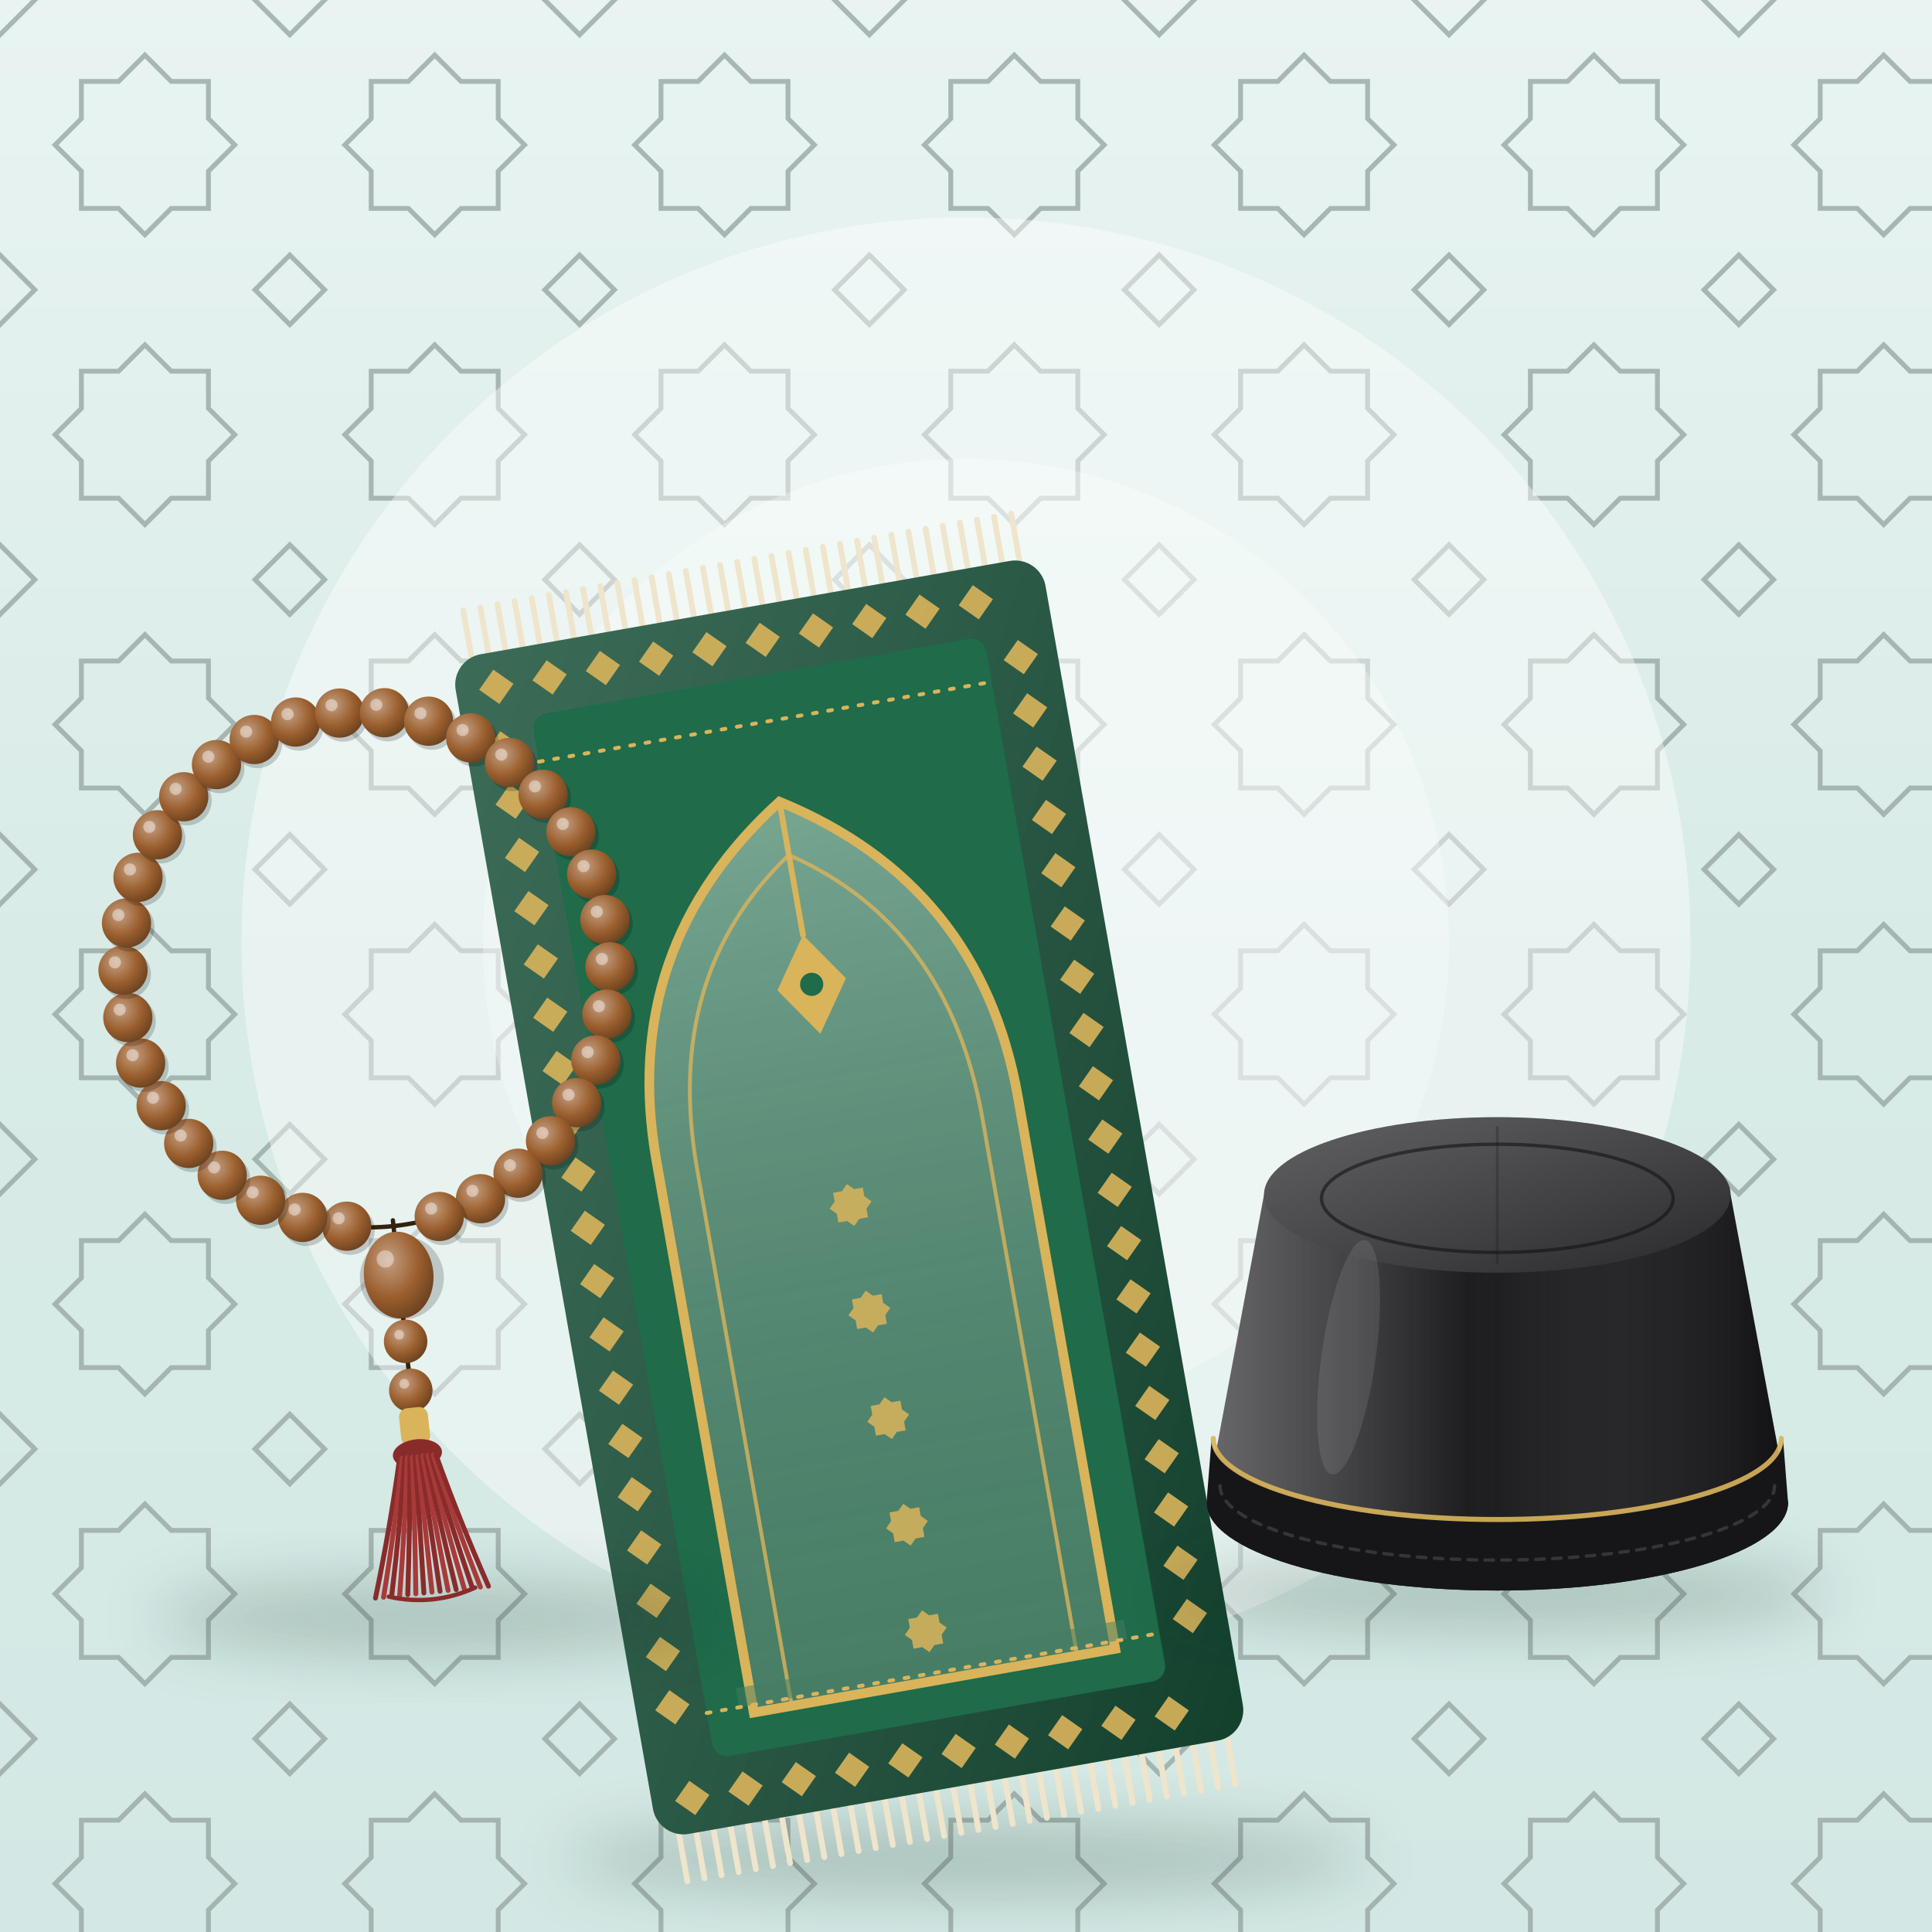
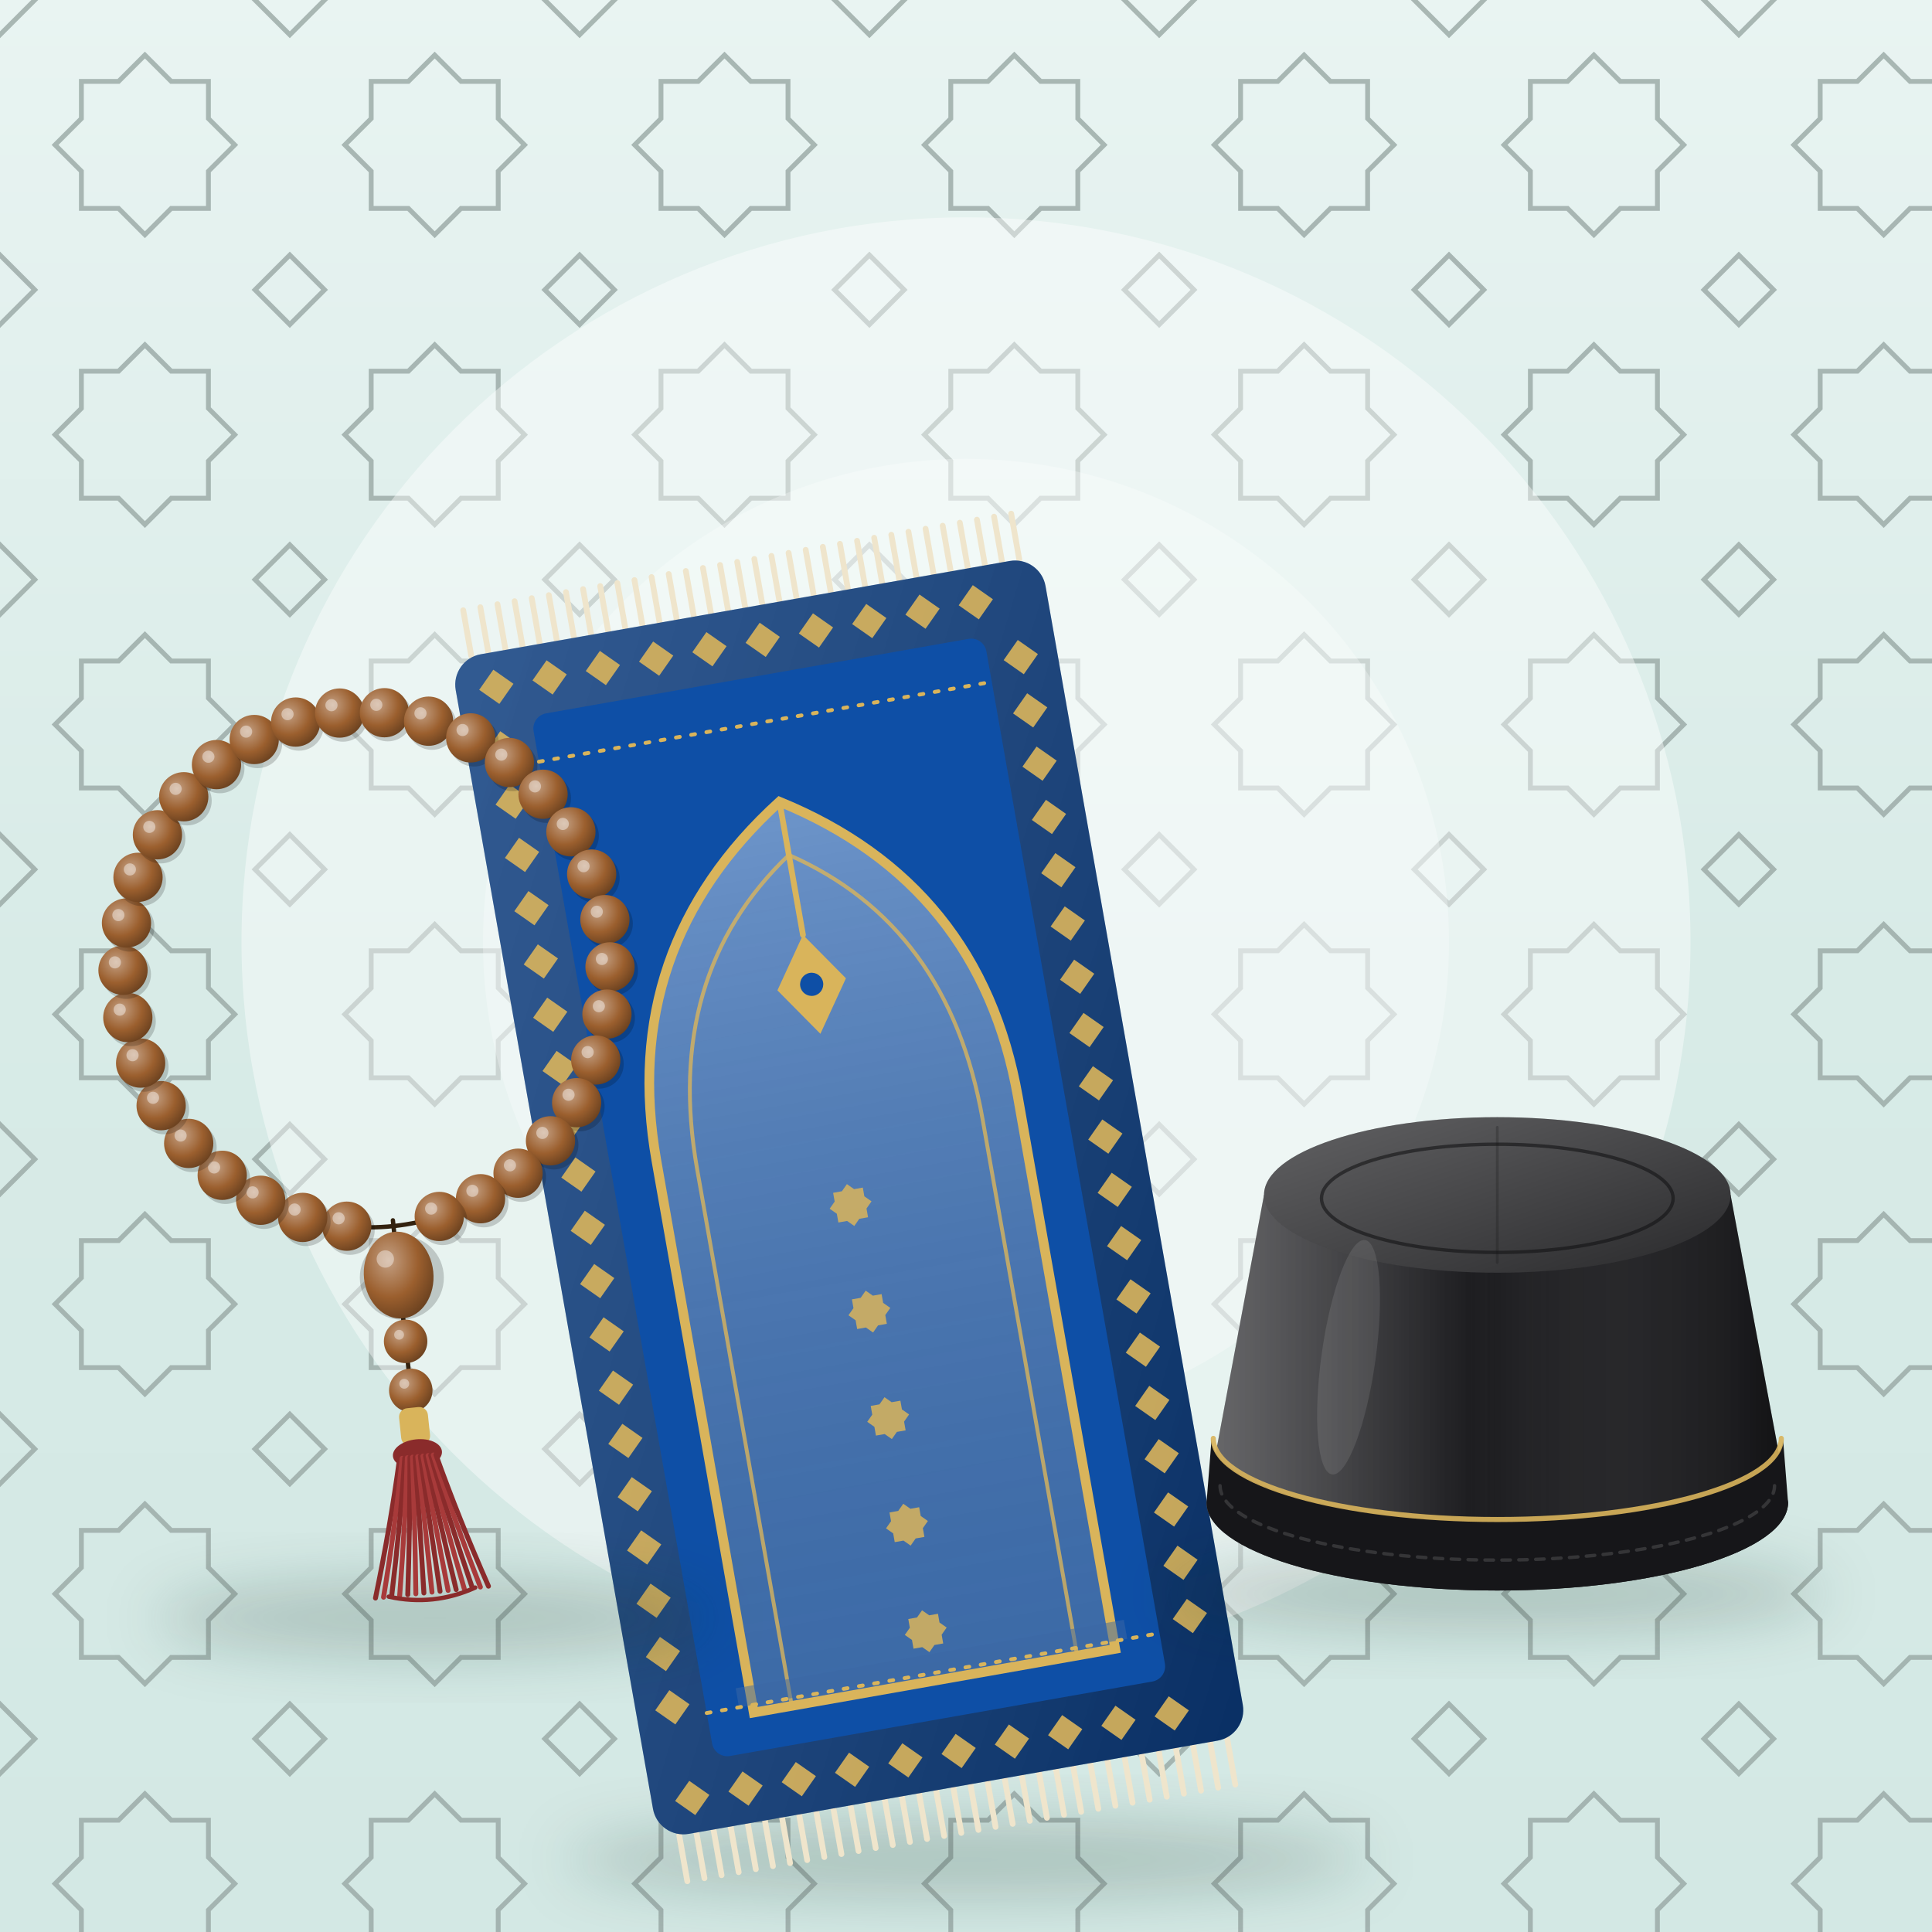
<svg xmlns="http://www.w3.org/2000/svg" viewBox="0 0 800 800" width="800" height="800">
  <defs>
    <pattern id="pt1" width="120" height="120" patternUnits="userSpaceOnUse">
      <g fill="none" stroke="#98a7a4" stroke-width="2" opacity="0.8">
        <polygon points="60,22.8 70.9,33.7 86.3,33.7 86.3,49.1 97.2,60 86.3,70.9 86.3,86.3 70.9,86.3 60,97.2 49.1,86.3 33.7,86.3 33.7,70.9 22.8,60 33.7,49.1 33.7,33.7 49.1,33.7" />
        <polygon points="0,-14.4 14.4,0 0,14.4 -14.4,0" />
        <polygon points="120,-14.4 134.4,0 120,14.4 105.6,0" />
        <polygon points="0,105.6 14.4,120 0,134.4 -14.4,120" />
        <polygon points="120,105.6 134.4,120 120,134.4 105.6,120" />
      </g>
    </pattern>
    <linearGradient id="lg2" x1="0" y1="0" x2="0" y2="1">
      <stop offset="0%" stop-color="#e9f4f2" />
      <stop offset="50%" stop-color="#d8ebe7" />
      <stop offset="100%" stop-color="#D3E8E4" />
    </linearGradient>
    <filter id="bl3" x="-40%" y="-60%" width="180%" height="220%">
      <feGaussianBlur stdDeviation="12" />
    </filter>
    <linearGradient id="lg4" x1="0" y1="0" x2="1" y2="1">
      <stop offset="0%" stop-color="#fff" stop-opacity="0.16" />
      <stop offset="100%" stop-color="#000" stop-opacity="0.2" />
    </linearGradient>
    <linearGradient id="lg5" x1="0" y1="0" x2="0" y2="1">
      <stop offset="0%" stop-color="#fff" stop-opacity="0.22" />
      <stop offset="100%" stop-color="#000" stop-opacity="0.1" />
    </linearGradient>
    <filter id="bl6" x="-40%" y="-60%" width="180%" height="220%">
      <feGaussianBlur stdDeviation="12" />
    </filter>
    <linearGradient id="lg7" x1="0" y1="0" x2="1" y2="0">
      <stop offset="0%" stop-color="#434346" />
      <stop offset="50%" stop-color="#1A1A1D" />
      <stop offset="100%" stop-color="#17171a" />
    </linearGradient>
    <linearGradient id="lg8" x1="0" y1="0" x2="1" y2="0">
      <stop offset="0%" stop-color="#fff" stop-opacity="0.2" />
      <stop offset="45%" stop-color="#fff" stop-opacity="0" />
      <stop offset="100%" stop-color="#000" stop-opacity="0.28" />
    </linearGradient>
    <linearGradient id="lg9" x1="0" y1="0" x2="1" y2="1">
      <stop offset="0%" stop-color="#fff" stop-opacity="0.22" />
      <stop offset="100%" stop-color="#000" stop-opacity="0.24" />
    </linearGradient>
    <filter id="bl10" x="-40%" y="-60%" width="180%" height="220%">
      <feGaussianBlur stdDeviation="12" />
    </filter>
    <radialGradient id="rg11" cx="0.38" cy="0.32" r="0.85" fx="0.38" fy="0.32">
      <stop offset="0%" stop-color="#c39f82" />
      <stop offset="50%" stop-color="#9B5F2E" />
      <stop offset="100%" stop-color="#553419" />
    </radialGradient>
  </defs>
  <rect width="800" height="800" fill="url(#lg2)" />
  <rect width="800" height="800" fill="url(#pt1)" />
  <circle cx="400" cy="390" r="300" fill="#fff" opacity=".42" />
  <circle cx="400" cy="390" r="200" fill="#fff" opacity=".28" />
  <ellipse cx="400" cy="770" rx="166.4" ry="16" fill="#0b2e22" opacity="0.2" filter="url(#bl3)" />
  <g transform="translate(400 770) rotate(-10) scale(0.8) translate(-400 -748)">
    <line x1="256" y1="90" x2="256" y2="66" stroke="#EFE5CC" stroke-width="3" stroke-linecap="round" />
    <line x1="256" y1="710" x2="256" y2="734" stroke="#EFE5CC" stroke-width="3" stroke-linecap="round" />
    <line x1="265" y1="90" x2="265" y2="66" stroke="#EFE5CC" stroke-width="3" stroke-linecap="round" />
    <line x1="265" y1="710" x2="265" y2="734" stroke="#EFE5CC" stroke-width="3" stroke-linecap="round" />
    <line x1="274" y1="90" x2="274" y2="66" stroke="#EFE5CC" stroke-width="3" stroke-linecap="round" />
    <line x1="274" y1="710" x2="274" y2="734" stroke="#EFE5CC" stroke-width="3" stroke-linecap="round" />
    <line x1="283" y1="90" x2="283" y2="66" stroke="#EFE5CC" stroke-width="3" stroke-linecap="round" />
    <line x1="283" y1="710" x2="283" y2="734" stroke="#EFE5CC" stroke-width="3" stroke-linecap="round" />
    <line x1="292" y1="90" x2="292" y2="66" stroke="#EFE5CC" stroke-width="3" stroke-linecap="round" />
    <line x1="292" y1="710" x2="292" y2="734" stroke="#EFE5CC" stroke-width="3" stroke-linecap="round" />
    <line x1="301" y1="90" x2="301" y2="66" stroke="#EFE5CC" stroke-width="3" stroke-linecap="round" />
    <line x1="301" y1="710" x2="301" y2="734" stroke="#EFE5CC" stroke-width="3" stroke-linecap="round" />
    <line x1="310" y1="90" x2="310" y2="66" stroke="#EFE5CC" stroke-width="3" stroke-linecap="round" />
    <line x1="310" y1="710" x2="310" y2="734" stroke="#EFE5CC" stroke-width="3" stroke-linecap="round" />
    <line x1="319" y1="90" x2="319" y2="66" stroke="#EFE5CC" stroke-width="3" stroke-linecap="round" />
    <line x1="319" y1="710" x2="319" y2="734" stroke="#EFE5CC" stroke-width="3" stroke-linecap="round" />
    <line x1="328" y1="90" x2="328" y2="66" stroke="#EFE5CC" stroke-width="3" stroke-linecap="round" />
    <line x1="328" y1="710" x2="328" y2="734" stroke="#EFE5CC" stroke-width="3" stroke-linecap="round" />
    <line x1="337" y1="90" x2="337" y2="66" stroke="#EFE5CC" stroke-width="3" stroke-linecap="round" />
    <line x1="337" y1="710" x2="337" y2="734" stroke="#EFE5CC" stroke-width="3" stroke-linecap="round" />
    <line x1="346" y1="90" x2="346" y2="66" stroke="#EFE5CC" stroke-width="3" stroke-linecap="round" />
    <line x1="346" y1="710" x2="346" y2="734" stroke="#EFE5CC" stroke-width="3" stroke-linecap="round" />
    <line x1="355" y1="90" x2="355" y2="66" stroke="#EFE5CC" stroke-width="3" stroke-linecap="round" />
    <line x1="355" y1="710" x2="355" y2="734" stroke="#EFE5CC" stroke-width="3" stroke-linecap="round" />
    <line x1="364" y1="90" x2="364" y2="66" stroke="#EFE5CC" stroke-width="3" stroke-linecap="round" />
    <line x1="364" y1="710" x2="364" y2="734" stroke="#EFE5CC" stroke-width="3" stroke-linecap="round" />
    <line x1="373" y1="90" x2="373" y2="66" stroke="#EFE5CC" stroke-width="3" stroke-linecap="round" />
    <line x1="373" y1="710" x2="373" y2="734" stroke="#EFE5CC" stroke-width="3" stroke-linecap="round" />
    <line x1="382" y1="90" x2="382" y2="66" stroke="#EFE5CC" stroke-width="3" stroke-linecap="round" />
    <line x1="382" y1="710" x2="382" y2="734" stroke="#EFE5CC" stroke-width="3" stroke-linecap="round" />
    <line x1="391" y1="90" x2="391" y2="66" stroke="#EFE5CC" stroke-width="3" stroke-linecap="round" />
    <line x1="391" y1="710" x2="391" y2="734" stroke="#EFE5CC" stroke-width="3" stroke-linecap="round" />
    <line x1="400" y1="90" x2="400" y2="66" stroke="#EFE5CC" stroke-width="3" stroke-linecap="round" />
    <line x1="400" y1="710" x2="400" y2="734" stroke="#EFE5CC" stroke-width="3" stroke-linecap="round" />
    <line x1="409" y1="90" x2="409" y2="66" stroke="#EFE5CC" stroke-width="3" stroke-linecap="round" />
    <line x1="409" y1="710" x2="409" y2="734" stroke="#EFE5CC" stroke-width="3" stroke-linecap="round" />
    <line x1="418" y1="90" x2="418" y2="66" stroke="#EFE5CC" stroke-width="3" stroke-linecap="round" />
    <line x1="418" y1="710" x2="418" y2="734" stroke="#EFE5CC" stroke-width="3" stroke-linecap="round" />
    <line x1="427" y1="90" x2="427" y2="66" stroke="#EFE5CC" stroke-width="3" stroke-linecap="round" />
    <line x1="427" y1="710" x2="427" y2="734" stroke="#EFE5CC" stroke-width="3" stroke-linecap="round" />
    <line x1="436" y1="90" x2="436" y2="66" stroke="#EFE5CC" stroke-width="3" stroke-linecap="round" />
    <line x1="436" y1="710" x2="436" y2="734" stroke="#EFE5CC" stroke-width="3" stroke-linecap="round" />
    <line x1="445" y1="90" x2="445" y2="66" stroke="#EFE5CC" stroke-width="3" stroke-linecap="round" />
    <line x1="445" y1="710" x2="445" y2="734" stroke="#EFE5CC" stroke-width="3" stroke-linecap="round" />
    <line x1="454" y1="90" x2="454" y2="66" stroke="#EFE5CC" stroke-width="3" stroke-linecap="round" />
    <line x1="454" y1="710" x2="454" y2="734" stroke="#EFE5CC" stroke-width="3" stroke-linecap="round" />
    <line x1="463" y1="90" x2="463" y2="66" stroke="#EFE5CC" stroke-width="3" stroke-linecap="round" />
    <line x1="463" y1="710" x2="463" y2="734" stroke="#EFE5CC" stroke-width="3" stroke-linecap="round" />
    <line x1="472" y1="90" x2="472" y2="66" stroke="#EFE5CC" stroke-width="3" stroke-linecap="round" />
    <line x1="472" y1="710" x2="472" y2="734" stroke="#EFE5CC" stroke-width="3" stroke-linecap="round" />
    <line x1="481" y1="90" x2="481" y2="66" stroke="#EFE5CC" stroke-width="3" stroke-linecap="round" />
    <line x1="481" y1="710" x2="481" y2="734" stroke="#EFE5CC" stroke-width="3" stroke-linecap="round" />
    <line x1="490" y1="90" x2="490" y2="66" stroke="#EFE5CC" stroke-width="3" stroke-linecap="round" />
    <line x1="490" y1="710" x2="490" y2="734" stroke="#EFE5CC" stroke-width="3" stroke-linecap="round" />
    <line x1="499" y1="90" x2="499" y2="66" stroke="#EFE5CC" stroke-width="3" stroke-linecap="round" />
    <line x1="499" y1="710" x2="499" y2="734" stroke="#EFE5CC" stroke-width="3" stroke-linecap="round" />
    <line x1="508" y1="90" x2="508" y2="66" stroke="#EFE5CC" stroke-width="3" stroke-linecap="round" />
    <line x1="508" y1="710" x2="508" y2="734" stroke="#EFE5CC" stroke-width="3" stroke-linecap="round" />
    <line x1="517" y1="90" x2="517" y2="66" stroke="#EFE5CC" stroke-width="3" stroke-linecap="round" />
    <line x1="517" y1="710" x2="517" y2="734" stroke="#EFE5CC" stroke-width="3" stroke-linecap="round" />
    <line x1="526" y1="90" x2="526" y2="66" stroke="#EFE5CC" stroke-width="3" stroke-linecap="round" />
    <line x1="526" y1="710" x2="526" y2="734" stroke="#EFE5CC" stroke-width="3" stroke-linecap="round" />
    <line x1="535" y1="90" x2="535" y2="66" stroke="#EFE5CC" stroke-width="3" stroke-linecap="round" />
    <line x1="535" y1="710" x2="535" y2="734" stroke="#EFE5CC" stroke-width="3" stroke-linecap="round" />
    <line x1="544" y1="90" x2="544" y2="66" stroke="#EFE5CC" stroke-width="3" stroke-linecap="round" />
    <line x1="544" y1="710" x2="544" y2="734" stroke="#EFE5CC" stroke-width="3" stroke-linecap="round" />
-     <rect x="245" y="90" width="310" height="620" rx="16" fill="#175038" />
+     <rect x="245" y="90" width="310" height="620" rx="16" fill="#0b3b7d" />
    <rect x="245" y="90" width="310" height="620" rx="16" fill="url(#lg4)" />
    <polygon points="266,99 275,108 266,117 257,108" fill="#D9B45B" opacity=".9" />
    <polygon points="266,683 275,692 266,701 257,692" fill="#D9B45B" opacity=".9" />
    <polygon points="294,99 303,108 294,117 285,108" fill="#D9B45B" opacity=".9" />
    <polygon points="294,683 303,692 294,701 285,692" fill="#D9B45B" opacity=".9" />
    <polygon points="322,99 331,108 322,117 313,108" fill="#D9B45B" opacity=".9" />
    <polygon points="322,683 331,692 322,701 313,692" fill="#D9B45B" opacity=".9" />
    <polygon points="350,99 359,108 350,117 341,108" fill="#D9B45B" opacity=".9" />
    <polygon points="350,683 359,692 350,701 341,692" fill="#D9B45B" opacity=".9" />
    <polygon points="378,99 387,108 378,117 369,108" fill="#D9B45B" opacity=".9" />
    <polygon points="378,683 387,692 378,701 369,692" fill="#D9B45B" opacity=".9" />
    <polygon points="406,99 415,108 406,117 397,108" fill="#D9B45B" opacity=".9" />
    <polygon points="406,683 415,692 406,701 397,692" fill="#D9B45B" opacity=".9" />
    <polygon points="434,99 443,108 434,117 425,108" fill="#D9B45B" opacity=".9" />
    <polygon points="434,683 443,692 434,701 425,692" fill="#D9B45B" opacity=".9" />
    <polygon points="462,99 471,108 462,117 453,108" fill="#D9B45B" opacity=".9" />
    <polygon points="462,683 471,692 462,701 453,692" fill="#D9B45B" opacity=".9" />
    <polygon points="490,99 499,108 490,117 481,108" fill="#D9B45B" opacity=".9" />
    <polygon points="490,683 499,692 490,701 481,692" fill="#D9B45B" opacity=".9" />
    <polygon points="518,99 527,108 518,117 509,108" fill="#D9B45B" opacity=".9" />
    <polygon points="518,683 527,692 518,701 509,692" fill="#D9B45B" opacity=".9" />
    <polygon points="264,131 273,140 264,149 255,140" fill="#D9B45B" opacity=".9" />
    <polygon points="536,131 545,140 536,149 527,140" fill="#D9B45B" opacity=".9" />
    <polygon points="264,159 273,168 264,177 255,168" fill="#D9B45B" opacity=".9" />
    <polygon points="536,159 545,168 536,177 527,168" fill="#D9B45B" opacity=".9" />
    <polygon points="264,187 273,196 264,205 255,196" fill="#D9B45B" opacity=".9" />
    <polygon points="536,187 545,196 536,205 527,196" fill="#D9B45B" opacity=".9" />
    <polygon points="264,215 273,224 264,233 255,224" fill="#D9B45B" opacity=".9" />
    <polygon points="536,215 545,224 536,233 527,224" fill="#D9B45B" opacity=".9" />
    <polygon points="264,243 273,252 264,261 255,252" fill="#D9B45B" opacity=".9" />
    <polygon points="536,243 545,252 536,261 527,252" fill="#D9B45B" opacity=".9" />
    <polygon points="264,271 273,280 264,289 255,280" fill="#D9B45B" opacity=".9" />
    <polygon points="536,271 545,280 536,289 527,280" fill="#D9B45B" opacity=".9" />
    <polygon points="264,299 273,308 264,317 255,308" fill="#D9B45B" opacity=".9" />
    <polygon points="536,299 545,308 536,317 527,308" fill="#D9B45B" opacity=".9" />
    <polygon points="264,327 273,336 264,345 255,336" fill="#D9B45B" opacity=".9" />
    <polygon points="536,327 545,336 536,345 527,336" fill="#D9B45B" opacity=".9" />
    <polygon points="264,355 273,364 264,373 255,364" fill="#D9B45B" opacity=".9" />
    <polygon points="536,355 545,364 536,373 527,364" fill="#D9B45B" opacity=".9" />
    <polygon points="264,383 273,392 264,401 255,392" fill="#D9B45B" opacity=".9" />
    <polygon points="536,383 545,392 536,401 527,392" fill="#D9B45B" opacity=".9" />
    <polygon points="264,411 273,420 264,429 255,420" fill="#D9B45B" opacity=".9" />
    <polygon points="536,411 545,420 536,429 527,420" fill="#D9B45B" opacity=".9" />
    <polygon points="264,439 273,448 264,457 255,448" fill="#D9B45B" opacity=".9" />
    <polygon points="536,439 545,448 536,457 527,448" fill="#D9B45B" opacity=".9" />
    <polygon points="264,467 273,476 264,485 255,476" fill="#D9B45B" opacity=".9" />
    <polygon points="536,467 545,476 536,485 527,476" fill="#D9B45B" opacity=".9" />
    <polygon points="264,495 273,504 264,513 255,504" fill="#D9B45B" opacity=".9" />
    <polygon points="536,495 545,504 536,513 527,504" fill="#D9B45B" opacity=".9" />
    <polygon points="264,523 273,532 264,541 255,532" fill="#D9B45B" opacity=".9" />
    <polygon points="536,523 545,532 536,541 527,532" fill="#D9B45B" opacity=".9" />
    <polygon points="264,551 273,560 264,569 255,560" fill="#D9B45B" opacity=".9" />
    <polygon points="536,551 545,560 536,569 527,560" fill="#D9B45B" opacity=".9" />
    <polygon points="264,579 273,588 264,597 255,588" fill="#D9B45B" opacity=".9" />
    <polygon points="536,579 545,588 536,597 527,588" fill="#D9B45B" opacity=".9" />
    <polygon points="264,607 273,616 264,625 255,616" fill="#D9B45B" opacity=".9" />
    <polygon points="536,607 545,616 536,625 527,616" fill="#D9B45B" opacity=".9" />
    <polygon points="264,635 273,644 264,653 255,644" fill="#D9B45B" opacity=".9" />
    <polygon points="536,635 545,644 536,653 527,644" fill="#D9B45B" opacity=".9" />
-     <rect x="281" y="126" width="238" height="548" rx="8" fill="#1F6B4A" />
-     <path d="M305 654 V364 Q305 252 400 192 Q495 252 495 364 V654Z" fill="#508c72" />
+     <rect x="281" y="126" width="238" height="548" rx="8" fill="#0E4FA6" />
+     <path d="M305 654 V364 Q305 252 400 192 Q495 252 495 364 V654Z" fill="#4376ba" />
    <path d="M305 654 V364 Q305 252 400 192 Q495 252 495 364 V654Z" fill="url(#lg5)" />
    <path d="M305 654 V364 Q305 252 400 192 Q495 252 495 364 V654Z" fill="none" stroke="#D9B45B" stroke-width="5" />
    <path d="M325 654 V372 Q325 270 400 220 Q475 270 475 372 V654Z" fill="none" stroke="#D9B45B" stroke-width="2" opacity=".8" />
    <line x1="400" y1="192" x2="400" y2="262" stroke="#D9B45B" stroke-width="3" stroke-linecap="round" />
    <polygon points="400,262 418,288 400,314 382,288" fill="#D9B45B" />
-     <circle cx="400" cy="288" r="6" fill="#1F6B4A" />
+     <circle cx="400" cy="288" r="6" fill="#0E4FA6" />
    <polygon points="400,393 403.2,396.2 407.8,396.2 407.8,400.8 411,404 407.8,407.2 407.8,411.8 403.2,411.8 400,415 396.8,411.8 392.2,411.8 392.2,407.2 389,404 392.2,400.8 392.2,396.2 396.8,396.2" fill="#D9B45B" opacity=".85" />
    <polygon points="400,449 403.2,452.2 407.8,452.2 407.8,456.8 411,460 407.8,463.2 407.8,467.8 403.2,467.8 400,471 396.8,467.8 392.2,467.8 392.2,463.2 389,460 392.2,456.8 392.2,452.2 396.8,452.2" fill="#D9B45B" opacity=".85" />
    <polygon points="400,505 403.2,508.2 407.8,508.2 407.8,512.8 411,516 407.8,519.2 407.8,523.8 403.2,523.8 400,527 396.8,523.8 392.2,523.8 392.2,519.2 389,516 392.2,512.8 392.2,508.2 396.8,508.2" fill="#D9B45B" opacity=".85" />
    <polygon points="400,561 403.2,564.2 407.8,564.2 407.8,568.8 411,572 407.8,575.2 407.8,579.8 403.2,579.8 400,583 396.8,579.8 392.2,579.8 392.2,575.2 389,572 392.2,568.8 392.2,564.2 396.8,564.2" fill="#D9B45B" opacity=".85" />
    <polygon points="400,617 403.2,620.2 407.8,620.2 407.8,624.8 411,628 407.8,631.2 407.8,635.8 403.2,635.8 400,639 396.8,635.8 392.2,635.8 392.2,631.2 389,628 392.2,624.8 392.2,620.2 396.8,620.2" fill="#D9B45B" opacity=".85" />
-     <rect x="298" y="640" width="204" height="10" rx="0" fill="#467b64" opacity=".5" />
+     <rect x="298" y="640" width="204" height="10" rx="0" fill="#3b68a4" opacity=".5" />
    <path d="M281 150 H519" fill="none" stroke="#D9B45B" stroke-width="2" stroke-linecap="round" stroke-linejoin="round" stroke-dasharray="2 6" />
    <path d="M281 650 H519" fill="none" stroke="#D9B45B" stroke-width="2" stroke-linecap="round" stroke-linejoin="round" stroke-dasharray="2 6" />
  </g>
  <ellipse cx="620" cy="660" rx="137.3" ry="16" fill="#0b2e22" opacity="0.2" filter="url(#bl6)" />
  <g transform="translate(620 660) rotate(0) scale(0.7) translate(-400 -628)">
    <path d="M262 392 L228 574 A172 52 0 0 0 572 574 L538 392 Z" fill="url(#lg7)" />
    <path d="M262 392 L228 574 A172 52 0 0 0 572 574 L538 392 Z" fill="url(#lg8)" />
    <path d="M228 574 A172 52 0 0 0 572 574 L569 536 A169 49 0 0 1 231 536Z" fill="#161619" />
    <path d="M232 536 A168 48 0 0 0 568 536" fill="none" stroke="#D9B45B" stroke-width="3" stroke-linecap="round" stroke-linejoin="round" opacity=".9" />
    <path d="M236 564 A164 44 0 0 0 564 564" fill="none" stroke="#535356" stroke-width="2" stroke-linecap="round" stroke-linejoin="round" stroke-dasharray="5 5" opacity=".5" />
    <ellipse cx="400" cy="392" rx="138" ry="46" fill="#353538" />
    <ellipse cx="400" cy="392" rx="138" ry="46" fill="url(#lg9)" />
    <ellipse cx="400" cy="394" rx="104" ry="32" fill="none" stroke="#121214" stroke-width="2" opacity="0.6" />
    <line x1="400" y1="352" x2="400" y2="432" stroke="#121214" stroke-width="1.6" stroke-linecap="round" opacity=".25" />
    <ellipse cx="312" cy="488" rx="16" ry="70" fill="#fff" opacity=".1" transform="rotate(8 312 488)" />
  </g>
  <ellipse cx="180" cy="670" rx="116.5" ry="16" fill="#0b2e22" opacity="0.2" filter="url(#bl10)" />
  <g transform="translate(180 670) rotate(-6) scale(0.6) translate(-400 -742)">
    <ellipse cx="400" cy="292" rx="168" ry="178" fill="none" stroke="#33220f" stroke-width="3" />
    <circle cx="369.9" cy="469.7" r="17" fill="#000" opacity=".18" />
    <circle cx="367.9" cy="466.7" r="17" fill="url(#rg11)" />
    <circle cx="362.9" cy="460.7" r="4.2" fill="#fff" opacity=".42" />
    <circle cx="340.3" cy="460.5" r="17" fill="#000" opacity=".18" />
    <circle cx="338.3" cy="457.5" r="17" fill="url(#rg11)" />
    <circle cx="333.3" cy="451.5" r="4.2" fill="#fff" opacity=".42" />
    <circle cx="312.7" cy="445.7" r="17" fill="#000" opacity=".18" />
    <circle cx="310.7" cy="442.7" r="17" fill="url(#rg11)" />
    <circle cx="305.7" cy="436.7" r="4.2" fill="#fff" opacity=".42" />
    <circle cx="288.1" cy="425.8" r="17" fill="#000" opacity=".18" />
    <circle cx="286.1" cy="422.8" r="17" fill="url(#rg11)" />
    <circle cx="281.1" cy="416.8" r="4.2" fill="#fff" opacity=".42" />
    <circle cx="267.4" cy="401.5" r="17" fill="#000" opacity=".18" />
    <circle cx="265.4" cy="398.5" r="17" fill="url(#rg11)" />
    <circle cx="260.4" cy="392.5" r="4.2" fill="#fff" opacity=".42" />
    <circle cx="251.2" cy="373.6" r="17" fill="#000" opacity=".18" />
    <circle cx="249.2" cy="370.6" r="17" fill="url(#rg11)" />
    <circle cx="244.2" cy="364.6" r="4.2" fill="#fff" opacity=".42" />
    <circle cx="240.2" cy="342.9" r="17" fill="#000" opacity=".18" />
    <circle cx="238.2" cy="339.9" r="17" fill="url(#rg11)" />
    <circle cx="233.2" cy="333.9" r="4.2" fill="#fff" opacity=".42" />
    <circle cx="234.7" cy="310.7" r="17" fill="#000" opacity=".18" />
    <circle cx="232.7" cy="307.7" r="17" fill="url(#rg11)" />
    <circle cx="227.7" cy="301.7" r="4.2" fill="#fff" opacity=".42" />
    <circle cx="234.8" cy="277.9" r="17" fill="#000" opacity=".18" />
    <circle cx="232.8" cy="274.9" r="17" fill="url(#rg11)" />
    <circle cx="227.8" cy="268.9" r="4.2" fill="#fff" opacity=".42" />
    <circle cx="240.6" cy="245.7" r="17" fill="#000" opacity=".18" />
    <circle cx="238.6" cy="242.7" r="17" fill="url(#rg11)" />
    <circle cx="233.6" cy="236.7" r="4.2" fill="#fff" opacity=".42" />
    <circle cx="251.8" cy="215.2" r="17" fill="#000" opacity=".18" />
    <circle cx="249.8" cy="212.2" r="17" fill="url(#rg11)" />
    <circle cx="244.8" cy="206.2" r="4.2" fill="#fff" opacity=".42" />
    <circle cx="268.2" cy="187.4" r="17" fill="#000" opacity=".18" />
    <circle cx="266.2" cy="184.4" r="17" fill="url(#rg11)" />
    <circle cx="261.2" cy="178.4" r="4.2" fill="#fff" opacity=".42" />
    <circle cx="289" cy="163.2" r="17" fill="#000" opacity=".18" />
    <circle cx="287" cy="160.2" r="17" fill="url(#rg11)" />
    <circle cx="282" cy="154.2" r="4.2" fill="#fff" opacity=".42" />
    <circle cx="313.8" cy="143.5" r="17" fill="#000" opacity=".18" />
    <circle cx="311.8" cy="140.5" r="17" fill="url(#rg11)" />
    <circle cx="306.8" cy="134.5" r="4.2" fill="#fff" opacity=".42" />
    <circle cx="341.5" cy="129" r="17" fill="#000" opacity=".18" />
    <circle cx="339.5" cy="126" r="17" fill="url(#rg11)" />
    <circle cx="334.5" cy="120" r="4.2" fill="#fff" opacity=".42" />
    <circle cx="371.2" cy="120" r="17" fill="#000" opacity=".18" />
    <circle cx="369.2" cy="117" r="17" fill="url(#rg11)" />
    <circle cx="364.2" cy="111" r="4.2" fill="#fff" opacity=".42" />
    <circle cx="402" cy="117" r="17" fill="#000" opacity=".18" />
    <circle cx="400" cy="114" r="17" fill="url(#rg11)" />
    <circle cx="395" cy="108" r="4.2" fill="#fff" opacity=".42" />
    <circle cx="432.8" cy="120" r="17" fill="#000" opacity=".18" />
    <circle cx="430.8" cy="117" r="17" fill="url(#rg11)" />
    <circle cx="425.8" cy="111" r="4.2" fill="#fff" opacity=".42" />
    <circle cx="462.5" cy="129" r="17" fill="#000" opacity=".18" />
    <circle cx="460.5" cy="126" r="17" fill="url(#rg11)" />
    <circle cx="455.5" cy="120" r="4.2" fill="#fff" opacity=".42" />
    <circle cx="490.2" cy="143.5" r="17" fill="#000" opacity=".18" />
    <circle cx="488.2" cy="140.5" r="17" fill="url(#rg11)" />
    <circle cx="483.2" cy="134.5" r="4.2" fill="#fff" opacity=".42" />
    <circle cx="515" cy="163.2" r="17" fill="#000" opacity=".18" />
    <circle cx="513" cy="160.2" r="17" fill="url(#rg11)" />
    <circle cx="508" cy="154.2" r="4.2" fill="#fff" opacity=".42" />
    <circle cx="535.8" cy="187.4" r="17" fill="#000" opacity=".18" />
    <circle cx="533.8" cy="184.4" r="17" fill="url(#rg11)" />
    <circle cx="528.8" cy="178.4" r="4.2" fill="#fff" opacity=".42" />
    <circle cx="552.2" cy="215.2" r="17" fill="#000" opacity=".18" />
    <circle cx="550.2" cy="212.2" r="17" fill="url(#rg11)" />
    <circle cx="545.2" cy="206.2" r="4.2" fill="#fff" opacity=".42" />
    <circle cx="563.4" cy="245.7" r="17" fill="#000" opacity=".18" />
    <circle cx="561.4" cy="242.7" r="17" fill="url(#rg11)" />
    <circle cx="556.4" cy="236.7" r="4.2" fill="#fff" opacity=".42" />
    <circle cx="569.2" cy="277.9" r="17" fill="#000" opacity=".18" />
    <circle cx="567.2" cy="274.9" r="17" fill="url(#rg11)" />
    <circle cx="562.2" cy="268.9" r="4.2" fill="#fff" opacity=".42" />
    <circle cx="569.3" cy="310.7" r="17" fill="#000" opacity=".18" />
    <circle cx="567.3" cy="307.7" r="17" fill="url(#rg11)" />
    <circle cx="562.3" cy="301.7" r="4.2" fill="#fff" opacity=".42" />
    <circle cx="563.8" cy="342.9" r="17" fill="#000" opacity=".18" />
    <circle cx="561.8" cy="339.9" r="17" fill="url(#rg11)" />
    <circle cx="556.8" cy="333.9" r="4.2" fill="#fff" opacity=".42" />
    <circle cx="552.8" cy="373.6" r="17" fill="#000" opacity=".18" />
    <circle cx="550.8" cy="370.6" r="17" fill="url(#rg11)" />
    <circle cx="545.8" cy="364.6" r="4.2" fill="#fff" opacity=".42" />
    <circle cx="536.6" cy="401.5" r="17" fill="#000" opacity=".18" />
    <circle cx="534.6" cy="398.5" r="17" fill="url(#rg11)" />
    <circle cx="529.6" cy="392.5" r="4.2" fill="#fff" opacity=".42" />
    <circle cx="515.9" cy="425.8" r="17" fill="#000" opacity=".18" />
    <circle cx="513.9" cy="422.8" r="17" fill="url(#rg11)" />
    <circle cx="508.9" cy="416.8" r="4.2" fill="#fff" opacity=".42" />
    <circle cx="491.3" cy="445.7" r="17" fill="#000" opacity=".18" />
    <circle cx="489.3" cy="442.7" r="17" fill="url(#rg11)" />
    <circle cx="484.3" cy="436.7" r="4.2" fill="#fff" opacity=".42" />
    <circle cx="463.7" cy="460.5" r="17" fill="#000" opacity=".18" />
    <circle cx="461.7" cy="457.5" r="17" fill="url(#rg11)" />
    <circle cx="456.7" cy="451.5" r="4.2" fill="#fff" opacity=".42" />
    <circle cx="434.1" cy="469.7" r="17" fill="#000" opacity=".18" />
    <circle cx="432.1" cy="466.7" r="17" fill="url(#rg11)" />
    <circle cx="427.1" cy="460.7" r="4.2" fill="#fff" opacity=".42" />
    <line x1="400" y1="466" x2="400" y2="598" stroke="#33220f" stroke-width="3" stroke-linecap="round" />
    <circle cx="402" cy="506" r="29" fill="#000" opacity=".18" />
    <ellipse cx="400" cy="504" rx="24" ry="30" fill="url(#rg11)" />
    <circle cx="392" cy="492" r="6" fill="#fff" opacity=".4" />
    <circle cx="400" cy="550" r="15" fill="url(#rg11)" />
    <circle cx="396" cy="545" r="3.4" fill="#fff" opacity=".4" />
    <circle cx="400" cy="584" r="15" fill="url(#rg11)" />
    <circle cx="396" cy="579" r="3.4" fill="#fff" opacity=".4" />
    <rect x="390" y="596" width="20" height="26" rx="6" fill="#D9B45B" />
    <ellipse cx="400" cy="628" rx="17" ry="10" fill="#8A2B2B" />
    <path d="M387.4 630 Q376.2 676 360.8 724" fill="none" stroke="#8A2B2B" stroke-width="3.4" stroke-linecap="round" stroke-linejoin="round" />
    <path d="M389.2 630 Q379.6 676 366.4 724" fill="none" stroke="#A83A3A" stroke-width="3.4" stroke-linecap="round" stroke-linejoin="round" />
    <path d="M391 630 Q383 676 372 724" fill="none" stroke="#8A2B2B" stroke-width="3.4" stroke-linecap="round" stroke-linejoin="round" />
    <path d="M392.8 630 Q386.4 676 377.6 724" fill="none" stroke="#A83A3A" stroke-width="3.4" stroke-linecap="round" stroke-linejoin="round" />
    <path d="M394.6 630 Q389.8 676 383.2 724" fill="none" stroke="#8A2B2B" stroke-width="3.4" stroke-linecap="round" stroke-linejoin="round" />
    <path d="M396.4 630 Q393.2 676 388.8 724" fill="none" stroke="#A83A3A" stroke-width="3.4" stroke-linecap="round" stroke-linejoin="round" />
    <path d="M398.2 630 Q396.6 676 394.4 724" fill="none" stroke="#8A2B2B" stroke-width="3.4" stroke-linecap="round" stroke-linejoin="round" />
    <path d="M400 630 Q400 676 400 724" fill="none" stroke="#A83A3A" stroke-width="3.4" stroke-linecap="round" stroke-linejoin="round" />
    <path d="M401.8 630 Q403.4 676 405.6 724" fill="none" stroke="#8A2B2B" stroke-width="3.4" stroke-linecap="round" stroke-linejoin="round" />
    <path d="M403.6 630 Q406.8 676 411.2 724" fill="none" stroke="#A83A3A" stroke-width="3.4" stroke-linecap="round" stroke-linejoin="round" />
    <path d="M405.4 630 Q410.2 676 416.8 724" fill="none" stroke="#8A2B2B" stroke-width="3.4" stroke-linecap="round" stroke-linejoin="round" />
    <path d="M407.2 630 Q413.6 676 422.4 724" fill="none" stroke="#A83A3A" stroke-width="3.4" stroke-linecap="round" stroke-linejoin="round" />
    <path d="M409 630 Q417 676 428 724" fill="none" stroke="#8A2B2B" stroke-width="3.4" stroke-linecap="round" stroke-linejoin="round" />
    <path d="M410.8 630 Q420.4 676 433.6 724" fill="none" stroke="#A83A3A" stroke-width="3.4" stroke-linecap="round" stroke-linejoin="round" />
    <path d="M412.6 630 Q423.8 676 439.2 724" fill="none" stroke="#8A2B2B" stroke-width="3.4" stroke-linecap="round" stroke-linejoin="round" />
    <path d="M370 724 Q400 734 430 724" fill="none" stroke="#8A2B2B" stroke-width="3" stroke-linecap="round" stroke-linejoin="round" />
  </g>
</svg>
